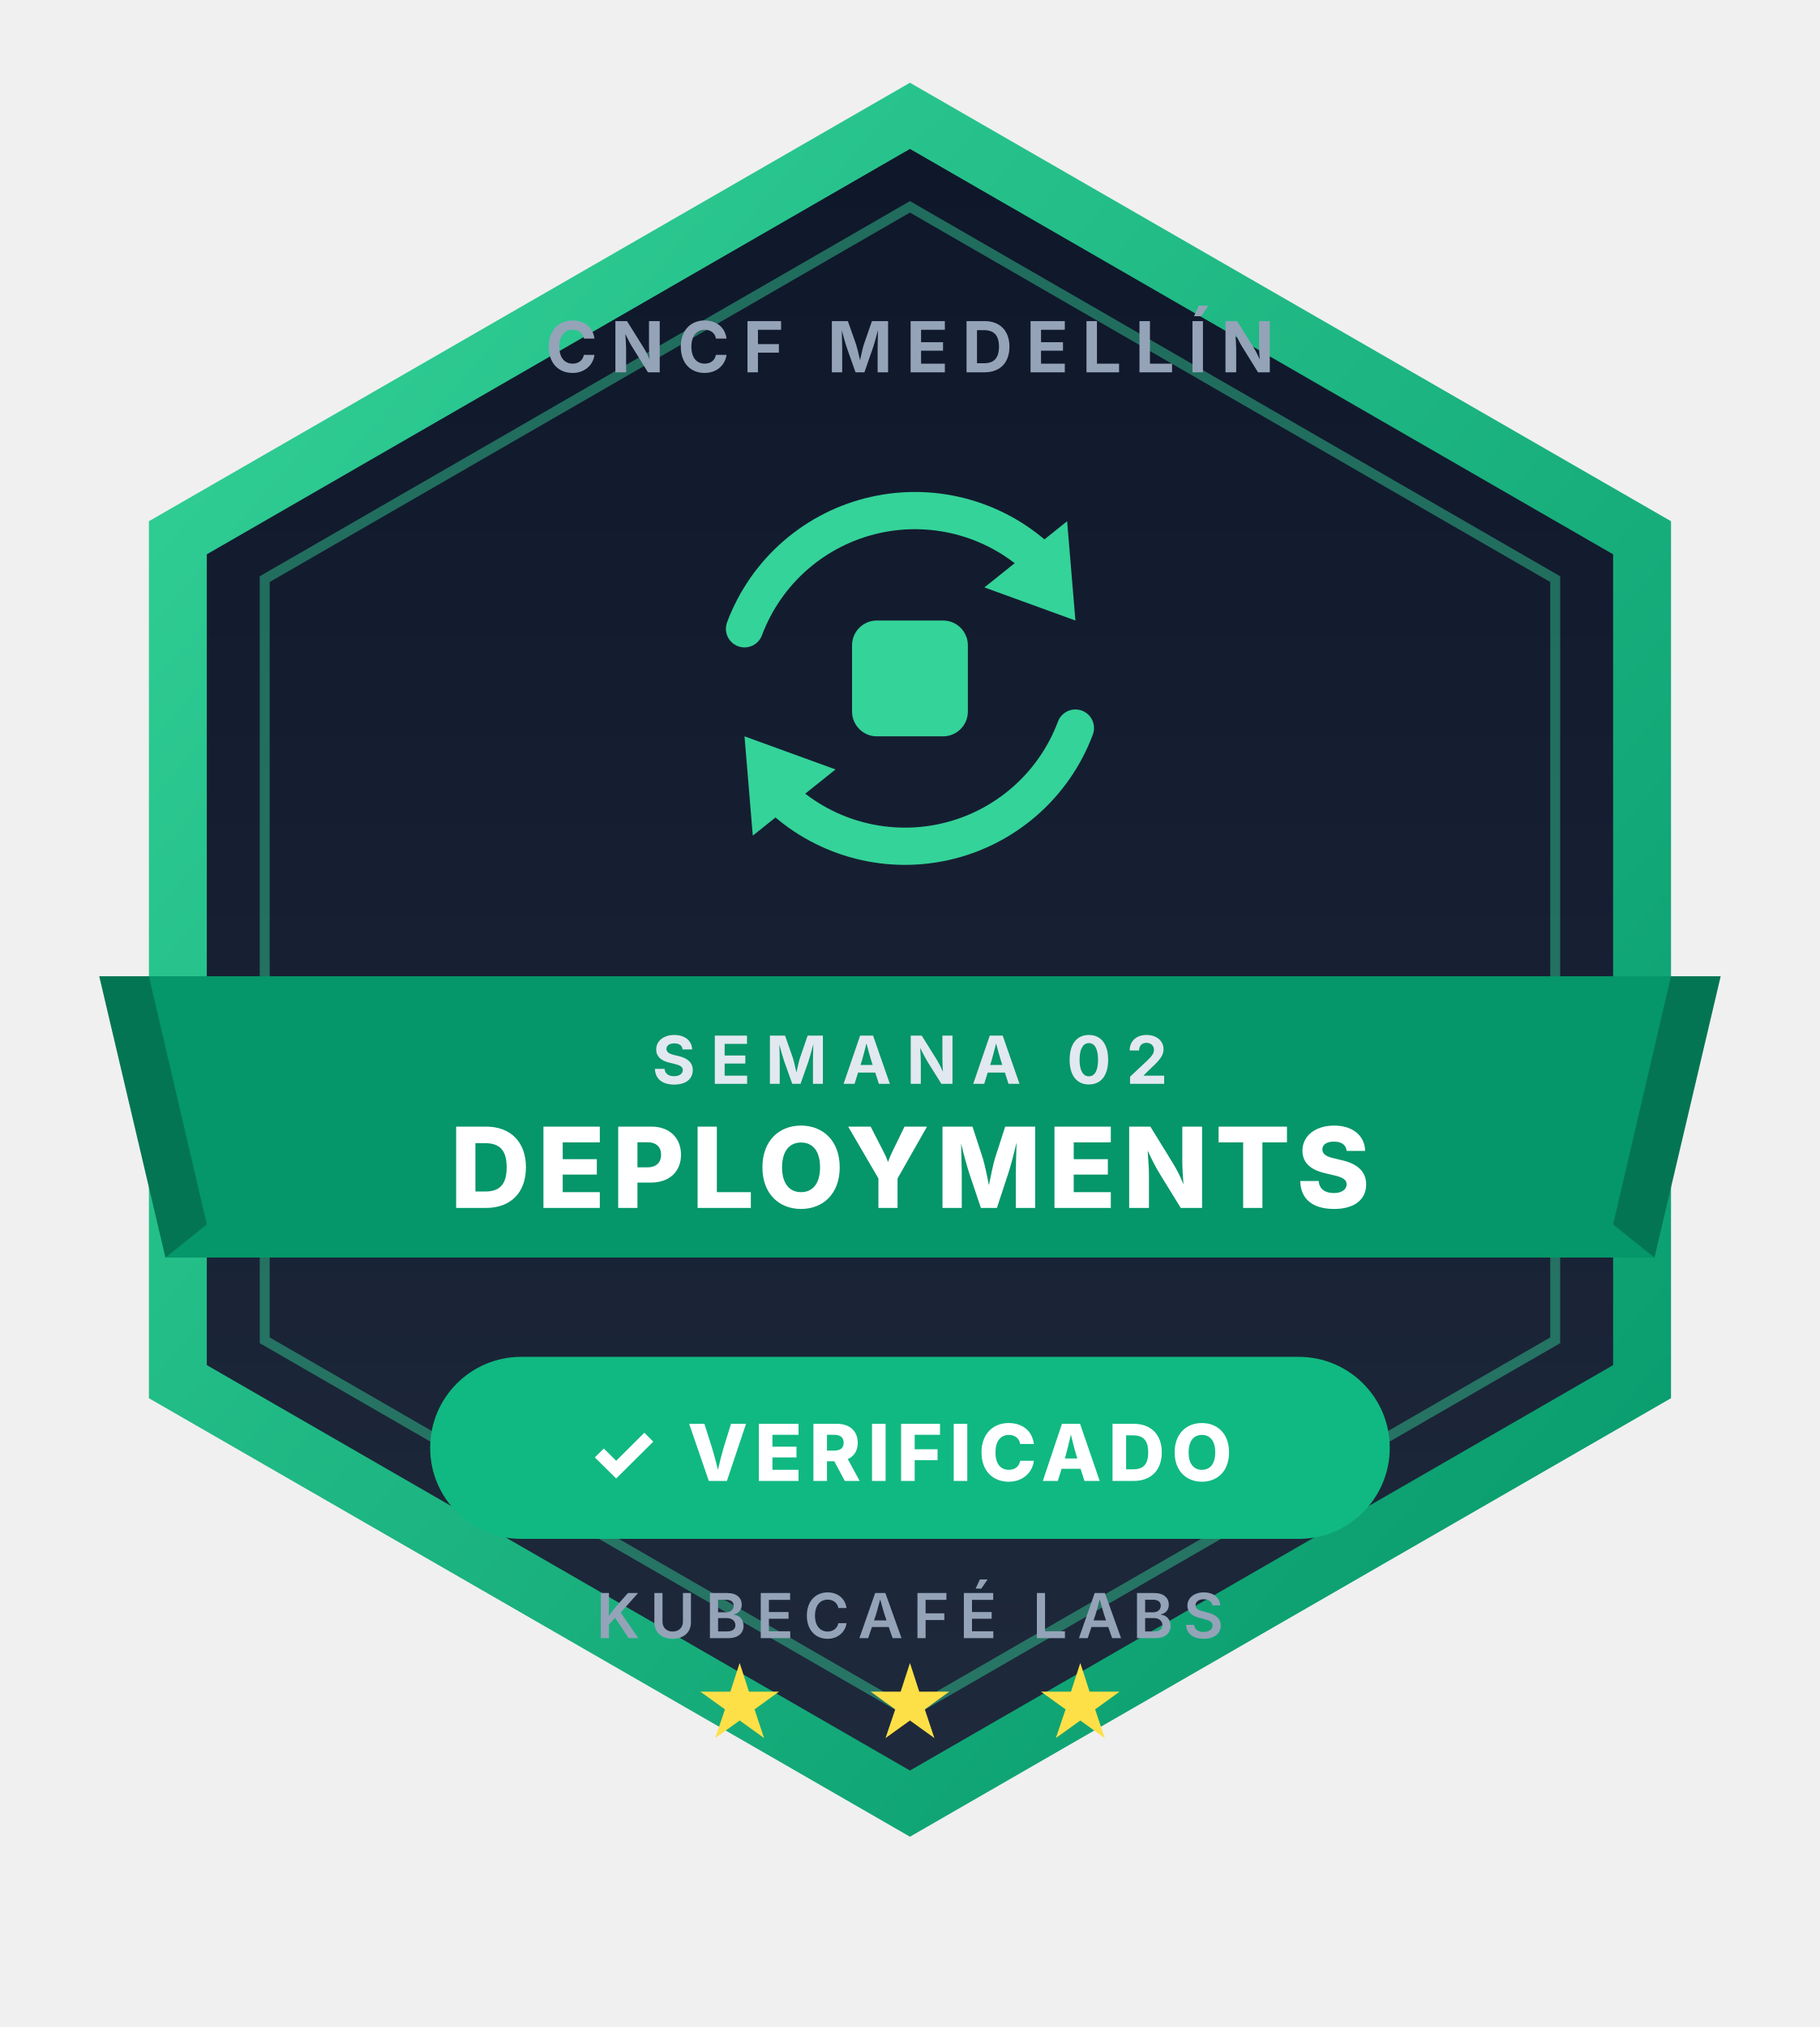
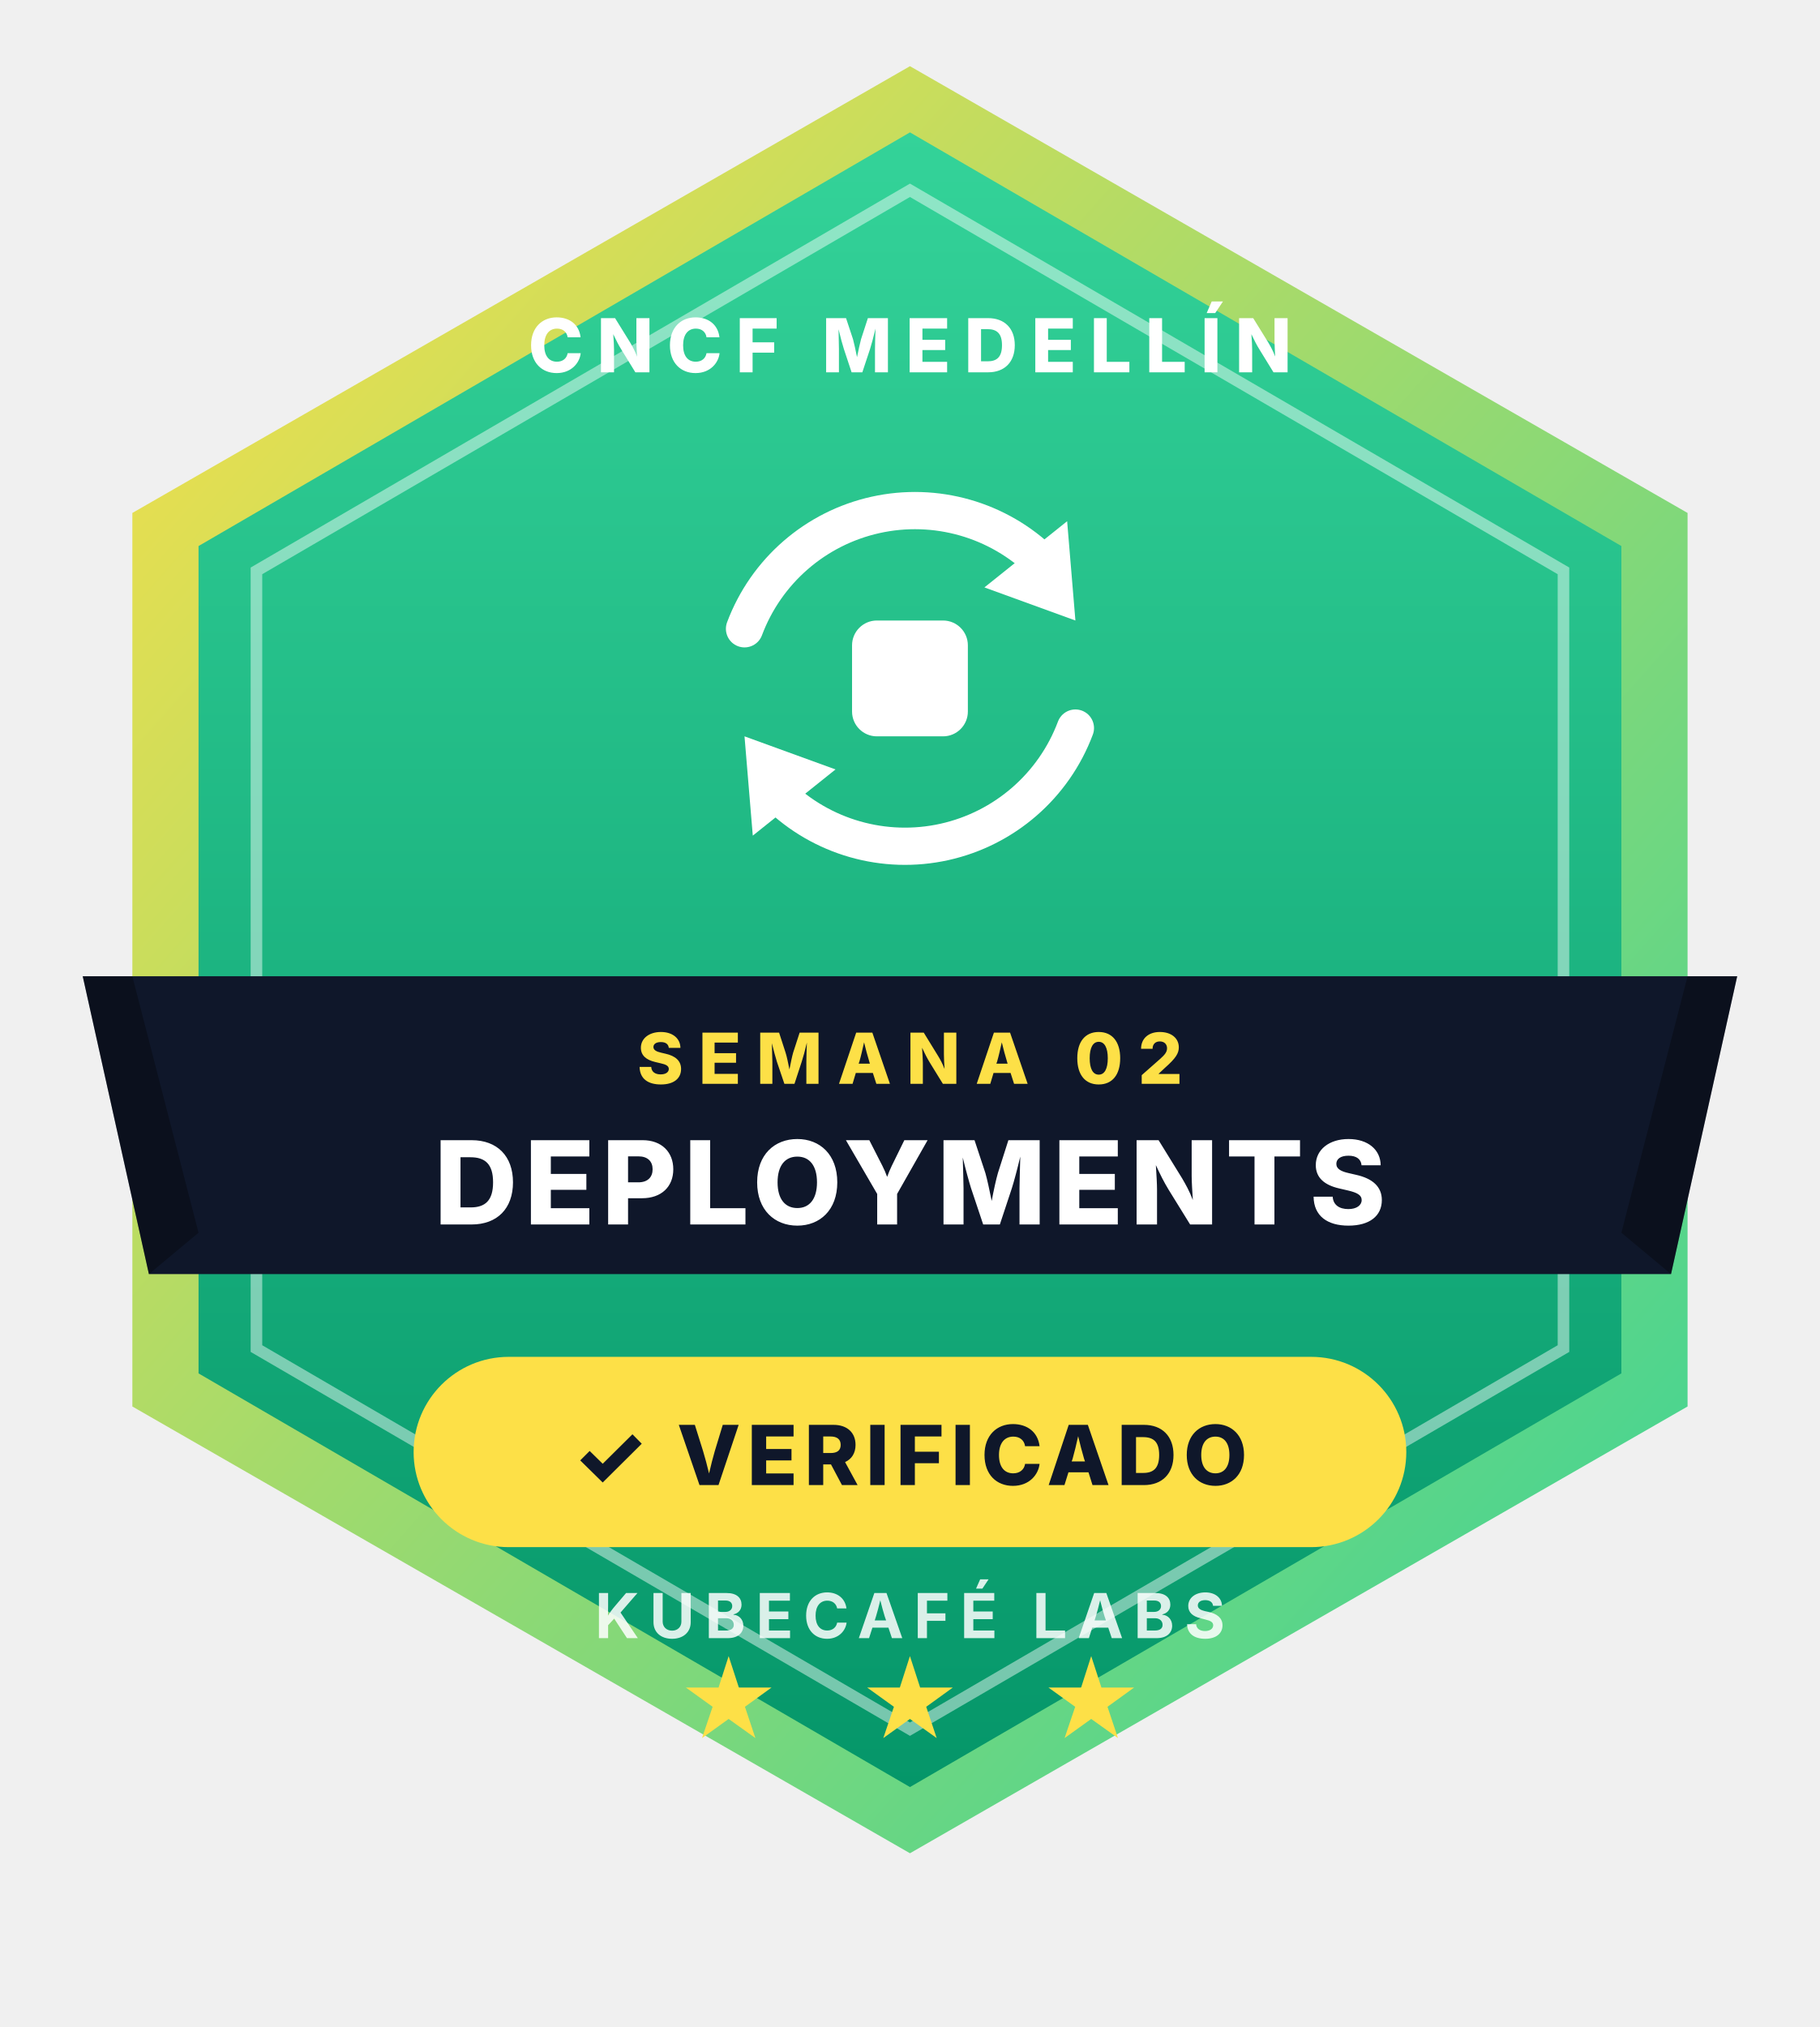
<svg xmlns="http://www.w3.org/2000/svg" viewBox="0 0 220 245" width="220" height="245">
  <defs>
    <linearGradient id="b_semana-02_completado" x1="0%" y1="0%" x2="100%" y2="100%">
+       <stop offset="0%" stop-color="#FDE047" />
+       <stop offset="100%" stop-color="#34D399" />
+     </linearGradient>
+     <linearGradient id="bg_semana-02_completado" x1="0%" y1="0%" x2="0%" y2="100%">
      <stop offset="0%" stop-color="#34D399" />
      <stop offset="100%" stop-color="#059669" />
    </linearGradient>
-     <linearGradient id="bg_semana-02_completado" x1="0%" y1="0%" x2="0%" y2="100%">
-       <stop offset="0%" stop-color="#0F172A" />
-       <stop offset="100%" stop-color="#1E293B" />
-     </linearGradient>
  </defs>
  <g opacity="1">
-     <polygon points="110,10 202,63 202,169 110,222 18,169 18,63" fill="url(#b_semana-02_completado)" />
-     <polygon points="110,18 195,67 195,165 110,214 25,165 25,67" fill="url(#bg_semana-02_completado)" />
-     <polygon points="110,25 188,70 188,162 110,207 32,162 32,70" fill="none" stroke="#34D399" stroke-width="1.2" stroke-opacity="0.45" />
-     <text x="110" y="45" text-anchor="middle" font-family="system-ui,-apple-system,sans-serif" font-size="8.5" font-weight="700" fill="#94A3B8" letter-spacing="1.6">CNCF MEDELLÍN</text>
-     <g color="#34D399">
+     <polygon points="110,8 204,62 204,170 110,224 16,170 16,62" fill="url(#b_semana-02_completado)" />
+     <polygon points="110,16 196,66 196,166 110,216 24,166 24,66" fill="url(#bg_semana-02_completado)" />
+     <polygon points="110,23 189,69 189,163 110,209 31,163 31,69" fill="none" stroke="#FFFFFF" stroke-width="1.4" stroke-opacity="0.45" />
+     <text x="110" y="45" text-anchor="middle" font-family="system-ui,-apple-system,sans-serif" font-size="9" font-weight="800" fill="#FFFFFF" letter-spacing="1.6">CNCF MEDELLÍN</text>
+     <g color="#FFFFFF">
      <path d="M90 76 a22 22 0 0 1 36 -8" fill="none" stroke="currentColor" stroke-width="4.5" stroke-linecap="round" />
      <polygon points="129,63 130,75 119,71" fill="currentColor" />
      <path d="M130 88 a22 22 0 0 1 -36 8" fill="none" stroke="currentColor" stroke-width="4.5" stroke-linecap="round" />
      <polygon points="91,101 90,89 101,93" fill="currentColor" />
      <rect x="103" y="75" width="14" height="14" rx="3" fill="currentColor" />
    </g>
-     <polygon points="12,118 208,118 200,152 20,152" fill="#059669" />
-     <polygon points="12,118 20,152 25,148 18,118" fill="#000000" opacity="0.22" />
-     <polygon points="208,118 200,152 195,148 202,118" fill="#000000" opacity="0.22" />
-     <text x="110" y="131" text-anchor="middle" font-family="system-ui,-apple-system,sans-serif" font-size="8" font-weight="700" fill="#E2E8F0" letter-spacing="1.8">SEMANA 02</text>
-     <text x="110" y="146" text-anchor="middle" font-family="system-ui,-apple-system,sans-serif" font-size="13.5" font-weight="800" fill="#FFFFFF" letter-spacing="0.8">DEPLOYMENTS</text>
-     <rect x="52" y="164" width="116" height="22" rx="11" fill="#10B981" />
-     <text x="110" y="179" text-anchor="middle" font-family="system-ui,-apple-system,sans-serif" font-size="9.5" font-weight="800" fill="#FFFFFF" letter-spacing="0.8">✓ VERIFICADO</text>
-     <text x="110" y="198" text-anchor="middle" font-family="system-ui,-apple-system,sans-serif" font-size="7.5" font-weight="600" fill="#94A3B8" letter-spacing="1.2">KUBECAFÉ LABS</text>
-     <text x="110" y="210" text-anchor="middle" font-family="system-ui,-apple-system,sans-serif" font-size="11" fill="#FDE047" letter-spacing="3">★ ★ ★</text>
+     <polygon points="10,118 210,118 202,154 18,154" fill="#0F172A" />
+     <polygon points="10,118 18,154 24,149 16,118" fill="#000000" opacity="0.3" />
+     <polygon points="210,118 202,154 196,149 204,118" fill="#000000" opacity="0.3" />
+     <text x="110" y="131" text-anchor="middle" font-family="system-ui,-apple-system,sans-serif" font-size="8.5" font-weight="800" fill="#FDE047" letter-spacing="1.8">SEMANA 02</text>
+     <text x="110" y="148" text-anchor="middle" font-family="system-ui,-apple-system,sans-serif" font-size="14" font-weight="800" fill="#FFFFFF" letter-spacing="0.8">DEPLOYMENTS</text>
+     <rect x="50" y="164" width="120" height="23" rx="11.5" fill="#FDE047" />
+     <text x="110" y="179.5" text-anchor="middle" font-family="system-ui,-apple-system,sans-serif" font-size="10" font-weight="800" fill="#0F172A" letter-spacing="0.8">✓ VERIFICADO</text>
+     <text x="110" y="198" text-anchor="middle" font-family="system-ui,-apple-system,sans-serif" font-size="7.5" font-weight="700" fill="#FFFFFF" opacity="0.85" letter-spacing="1.2">KUBECAFÉ LABS</text>
+     <text x="110" y="210" text-anchor="middle" font-family="system-ui,-apple-system,sans-serif" font-size="12" fill="#FDE047" letter-spacing="3">★ ★ ★</text>
  </g>
</svg>
